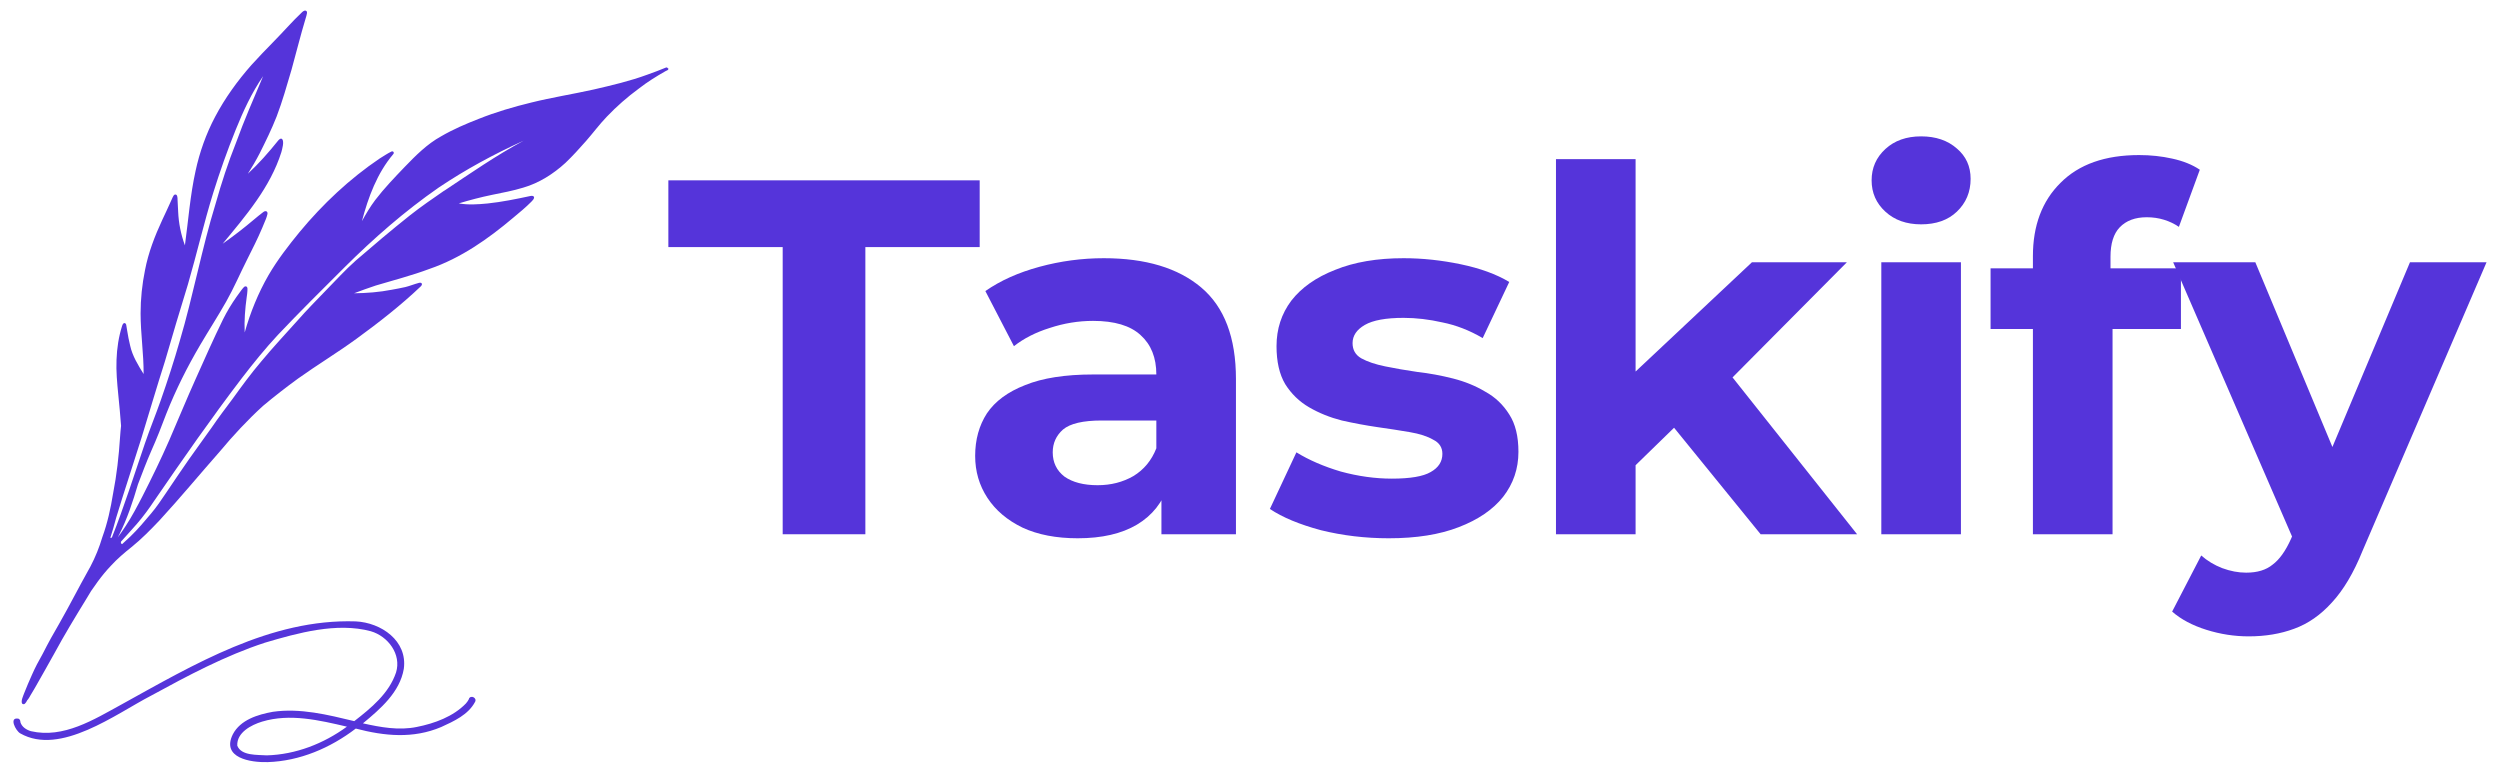
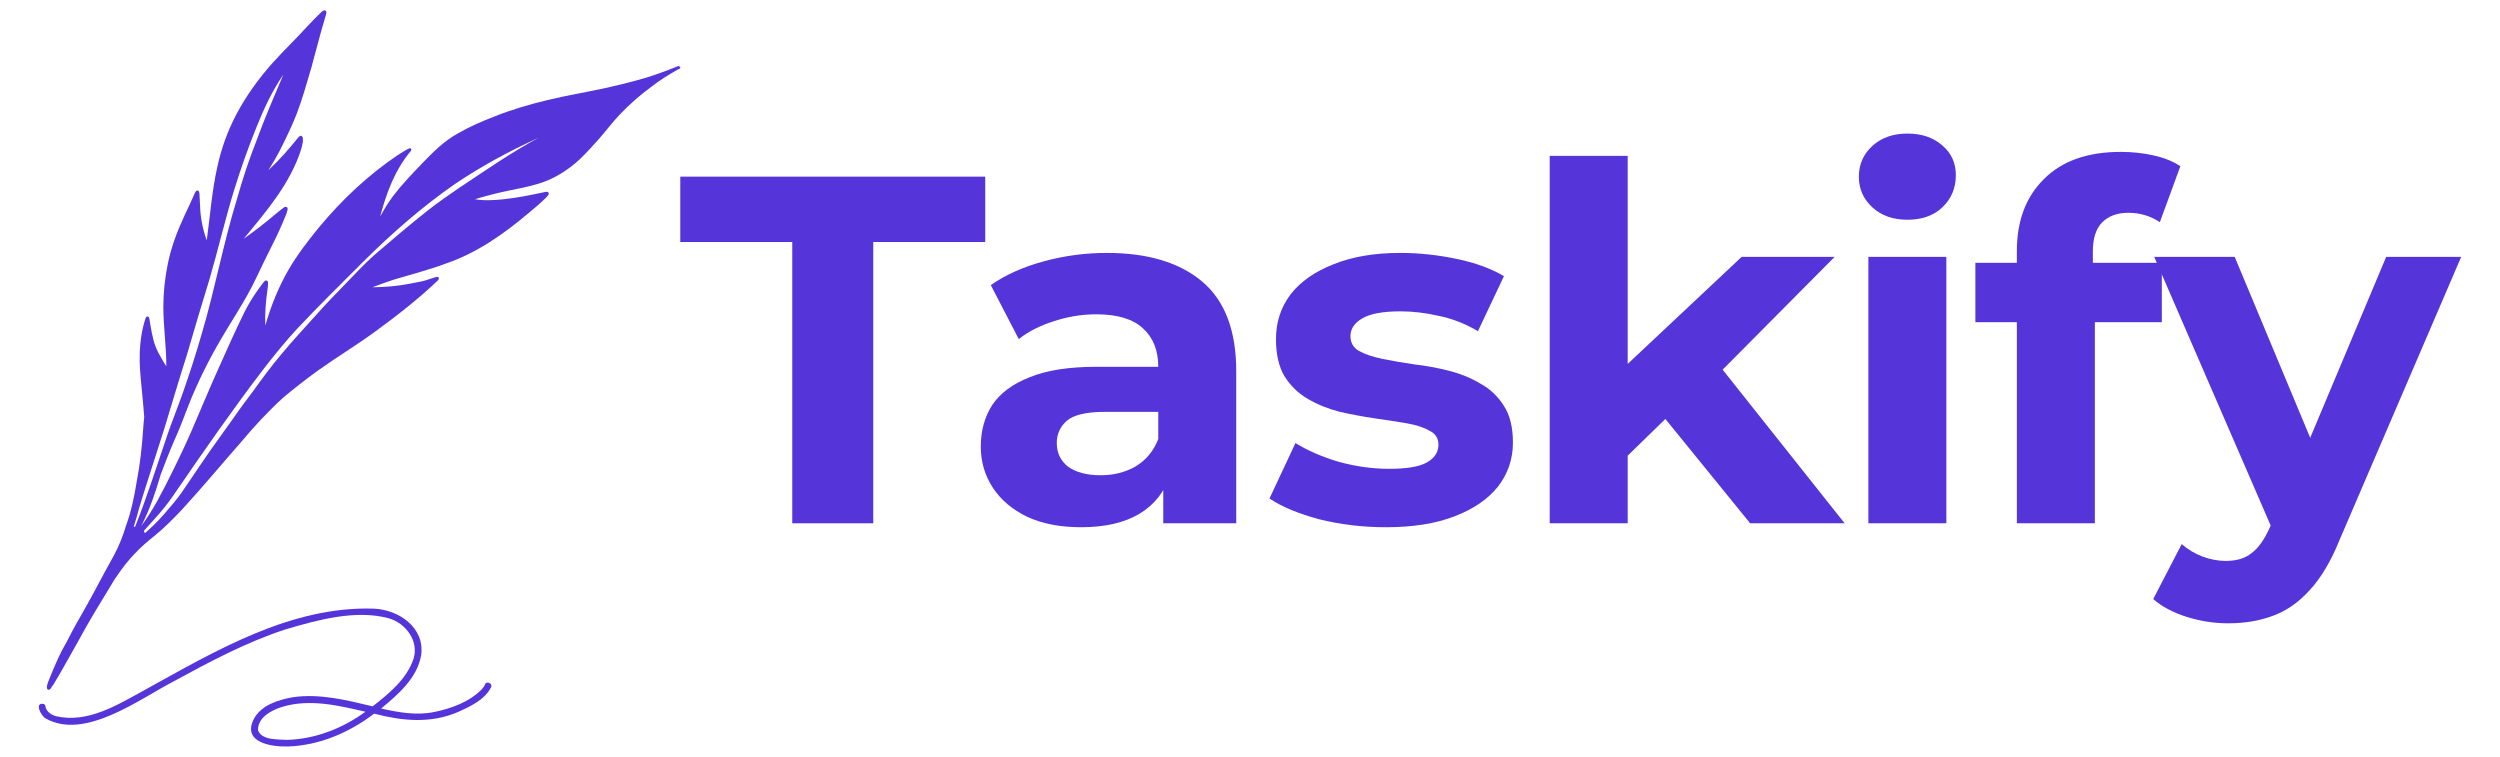
- <svg xmlns="http://www.w3.org/2000/svg" width="110" height="34" viewBox="0 0 110 34" fill="none">
+ <svg xmlns="http://www.w3.org/2000/svg" width="109" height="33" viewBox="0 0 110 34" fill="none">
  <path d="M29.384 3.005C29.37 2.978 29.339 2.961 29.308 2.97C29.038 3.084 28.768 3.182 28.489 3.283C27.722 3.566 26.925 3.752 26.127 3.937C25.215 4.141 24.284 4.286 23.376 4.512C22.592 4.702 21.812 4.932 21.059 5.232C20.492 5.453 19.934 5.692 19.411 5.997C18.791 6.337 18.29 6.845 17.803 7.349C17.355 7.817 16.903 8.286 16.509 8.803C16.288 9.095 16.102 9.413 15.924 9.731C16.203 8.679 16.593 7.619 17.306 6.779C17.36 6.713 17.298 6.633 17.222 6.668C17.041 6.757 16.872 6.872 16.7 6.978C15.379 7.87 14.201 8.98 13.186 10.204C12.69 10.809 12.212 11.428 11.817 12.104C11.361 12.895 11.015 13.748 10.767 14.627C10.741 14.106 10.785 13.585 10.856 13.067C10.869 12.975 10.883 12.886 10.887 12.793C10.887 12.732 10.905 12.643 10.843 12.608C10.798 12.586 10.754 12.608 10.723 12.643C10.683 12.683 10.652 12.727 10.617 12.771C10.546 12.864 10.475 12.961 10.408 13.059C10.187 13.372 9.988 13.704 9.815 14.049C9.389 14.919 9 15.799 8.605 16.682C8.207 17.566 7.839 18.468 7.453 19.356C7.086 20.196 6.682 21.022 6.266 21.84C6.04 22.277 5.81 22.715 5.539 23.13C5.424 23.307 5.305 23.479 5.181 23.647C5.198 23.612 5.216 23.581 5.234 23.545C5.597 22.834 5.845 22.074 6.071 21.309C6.257 20.819 6.443 20.328 6.651 19.851C6.895 19.307 7.112 18.755 7.32 18.198C7.737 17.146 8.242 16.139 8.818 15.162C9.19 14.53 9.589 13.912 9.952 13.271C10.293 12.67 10.563 12.033 10.874 11.419C11.104 10.96 11.339 10.5 11.538 10.027C11.596 9.894 11.653 9.757 11.707 9.62C11.729 9.554 11.755 9.483 11.769 9.413C11.769 9.386 11.773 9.355 11.755 9.329C11.715 9.267 11.636 9.289 11.587 9.329C11.445 9.435 11.312 9.545 11.175 9.66C10.732 10.036 10.271 10.389 9.797 10.725C10.812 9.497 11.893 8.242 12.38 6.695C12.415 6.562 12.513 6.231 12.415 6.12C12.349 6.063 12.274 6.143 12.234 6.191C11.822 6.704 11.387 7.199 10.905 7.645C11.091 7.353 11.268 7.053 11.427 6.744C11.693 6.213 11.955 5.679 12.172 5.126C12.429 4.45 12.624 3.756 12.827 3.067C13.036 2.316 13.222 1.555 13.448 0.809C13.47 0.738 13.492 0.667 13.505 0.592C13.505 0.57 13.514 0.543 13.505 0.521C13.492 0.482 13.443 0.455 13.403 0.468C13.368 0.477 13.332 0.499 13.302 0.526C12.85 0.95 12.446 1.423 12.012 1.86C11.693 2.187 11.37 2.519 11.064 2.859C10.448 3.557 9.899 4.317 9.465 5.139C9.07 5.886 8.782 6.695 8.605 7.521C8.366 8.6 8.286 9.704 8.136 10.796C7.963 10.323 7.861 9.824 7.839 9.316C7.83 9.148 7.821 8.971 7.812 8.79C7.812 8.706 7.812 8.524 7.684 8.564C7.644 8.586 7.622 8.631 7.6 8.675C7.56 8.754 7.524 8.838 7.489 8.922C7.378 9.179 7.254 9.426 7.139 9.678C6.811 10.385 6.527 11.118 6.381 11.883C6.253 12.511 6.186 13.151 6.186 13.788C6.186 14.68 6.324 15.56 6.319 16.457C6.076 16.064 5.827 15.666 5.726 15.206C5.672 14.99 5.632 14.773 5.597 14.557C5.588 14.495 5.575 14.428 5.566 14.367C5.557 14.322 5.557 14.265 5.522 14.234C5.442 14.172 5.389 14.278 5.371 14.345C5.22 14.822 5.145 15.326 5.127 15.829C5.105 16.338 5.154 16.846 5.203 17.354C5.247 17.814 5.296 18.273 5.327 18.737C5.305 18.905 5.296 19.073 5.282 19.241C5.229 20.067 5.136 20.894 4.977 21.707C4.87 22.361 4.733 23.006 4.503 23.634C4.37 24.08 4.197 24.513 3.98 24.924C3.945 24.982 3.913 25.043 3.882 25.101C3.453 25.865 3.058 26.648 2.624 27.408C2.363 27.854 2.11 28.309 1.876 28.773C1.703 29.074 1.543 29.379 1.406 29.692C1.286 29.958 1.171 30.227 1.065 30.497C1.025 30.612 0.91 30.841 0.972 30.956C1.065 31.04 1.14 30.93 1.198 30.811C1.211 30.797 1.224 30.784 1.233 30.771C1.269 30.722 1.3 30.674 1.326 30.62C1.397 30.501 1.468 30.386 1.534 30.271C1.827 29.763 2.11 29.25 2.398 28.738C2.828 27.942 3.298 27.169 3.772 26.396C3.851 26.267 3.927 26.139 4.007 26.007C4.104 25.865 4.201 25.728 4.303 25.587C4.485 25.34 4.68 25.101 4.893 24.88C5.154 24.593 5.482 24.314 5.788 24.071C6.231 23.713 6.629 23.307 7.019 22.896C7.927 21.91 8.782 20.876 9.669 19.869C10.258 19.162 10.891 18.481 11.569 17.862C12.07 17.442 12.588 17.04 13.115 16.656C13.957 16.055 14.843 15.52 15.681 14.91C16.669 14.19 17.634 13.439 18.52 12.595C18.547 12.564 18.578 12.528 18.56 12.484C18.543 12.427 18.472 12.435 18.423 12.449C18.224 12.502 18.033 12.581 17.838 12.63C17.639 12.674 17.435 12.714 17.236 12.749C16.691 12.855 16.133 12.899 15.579 12.904C15.893 12.785 16.212 12.67 16.531 12.564C17.324 12.325 18.126 12.122 18.901 11.83C20.279 11.357 21.484 10.509 22.587 9.576C22.858 9.351 23.133 9.125 23.381 8.874C23.425 8.821 23.491 8.772 23.5 8.697C23.5 8.608 23.394 8.608 23.327 8.626C22.707 8.759 22.082 8.887 21.453 8.953C21.037 8.993 20.603 9.024 20.186 8.949C20.669 8.803 21.157 8.675 21.653 8.573C22.113 8.48 22.579 8.392 23.026 8.255C23.722 8.052 24.346 7.654 24.878 7.168C25.197 6.863 25.494 6.536 25.786 6.204C26.096 5.851 26.375 5.471 26.703 5.131C27.133 4.68 27.603 4.269 28.103 3.902C28.476 3.61 28.874 3.363 29.286 3.129C29.317 3.111 29.348 3.102 29.379 3.084C29.406 3.067 29.415 3.036 29.401 3.005H29.384ZM5.172 24C5.172 24 5.172 24 5.163 24H5.167H5.172ZM6.231 19.25C6.572 18.136 6.9 17.018 7.254 15.909C7.586 14.773 7.919 13.637 8.269 12.511C8.658 11.176 8.969 9.819 9.381 8.489C9.673 7.552 10.001 6.624 10.369 5.714C10.701 4.892 11.073 4.083 11.578 3.35C11.166 4.326 10.741 5.294 10.382 6.288C10.036 7.159 9.744 8.047 9.491 8.949C8.876 10.942 8.503 13.001 7.91 14.999C7.657 15.882 7.374 16.757 7.068 17.628C6.851 18.251 6.594 18.874 6.381 19.497C5.907 20.881 5.469 22.277 4.928 23.638C4.919 23.647 4.91 23.656 4.901 23.665C4.884 23.66 4.866 23.665 4.853 23.669C4.946 23.377 5.034 23.081 5.11 22.785C5.469 21.601 5.863 20.43 6.231 19.25ZM19.548 8.387C19.034 8.741 18.52 9.095 18.033 9.479C17.222 10.124 16.434 10.791 15.65 11.468C15.193 11.874 14.781 12.329 14.351 12.767C13.926 13.209 13.496 13.642 13.093 14.101C12.557 14.698 12.008 15.286 11.494 15.905C11.042 16.435 10.63 17 10.222 17.566C9.921 17.968 9.615 18.37 9.332 18.786C8.995 19.267 8.645 19.736 8.308 20.218C7.972 20.704 7.639 21.19 7.312 21.68C7.103 21.99 6.895 22.303 6.651 22.591C6.364 22.931 6.067 23.289 5.739 23.603C5.615 23.713 5.495 23.824 5.376 23.939C5.376 23.939 5.376 23.939 5.371 23.939C5.314 23.925 5.314 23.872 5.327 23.828C5.562 23.567 5.796 23.311 6.027 23.046C6.306 22.723 6.558 22.379 6.793 22.025C8.043 20.204 9.305 18.388 10.648 16.629C11.148 15.98 11.667 15.339 12.225 14.738C13.186 13.721 14.179 12.74 15.171 11.751C16.451 10.478 17.816 9.285 19.3 8.255C20.483 7.459 21.741 6.779 23.039 6.191C21.826 6.841 20.691 7.632 19.548 8.392V8.387Z" fill="#5534DA" />
  <path d="M20.639 30.748C20.603 30.824 20.554 30.89 20.501 30.952C19.943 31.531 19.119 31.831 18.339 31.986C17.551 32.149 16.74 31.999 15.969 31.827C16.735 31.195 17.595 30.457 17.768 29.427C17.936 28.194 16.771 27.394 15.65 27.341C11.902 27.218 8.517 29.246 5.34 31C4.135 31.659 2.793 32.503 1.362 32.172C1.163 32.114 0.959 31.986 0.897 31.774C0.901 31.716 0.875 31.65 0.817 31.623C0.374 31.535 0.689 32.158 0.892 32.269C2.651 33.272 5.097 31.411 6.652 30.607C8.256 29.732 9.913 28.848 11.658 28.278C13.107 27.849 14.822 27.372 16.314 27.774C17.076 27.995 17.67 28.791 17.427 29.586C17.121 30.506 16.328 31.155 15.588 31.73C14.423 31.451 13.213 31.146 12.008 31.319C11.344 31.438 10.577 31.672 10.245 32.309C9.727 33.351 11.025 33.555 11.778 33.533C13.191 33.488 14.538 32.91 15.654 32.057C16.922 32.388 18.175 32.512 19.411 31.99C19.97 31.734 20.603 31.451 20.904 30.881C20.997 30.709 20.723 30.567 20.634 30.74L20.639 30.748ZM11.738 33.236C11.33 33.206 10.613 33.263 10.44 32.808C10.413 32.233 11.051 31.898 11.53 31.752C12.757 31.381 14.051 31.69 15.264 31.973C14.241 32.719 13.014 33.201 11.738 33.236Z" fill="#5534DA" />
  <path d="M34.438 23.507V10.872H29.408V7.935H43.106V10.872H38.076V23.507H34.438Z" fill="#5534DA" />
  <path d="M51.103 23.507V21.171L50.879 20.659V16.477C50.879 15.736 50.647 15.157 50.183 14.742C49.733 14.327 49.037 14.119 48.094 14.119C47.45 14.119 46.814 14.223 46.185 14.431C45.571 14.623 45.047 14.89 44.613 15.232L43.356 12.807C44.014 12.347 44.808 11.991 45.736 11.739C46.664 11.487 47.608 11.361 48.566 11.361C50.407 11.361 51.837 11.791 52.855 12.651C53.873 13.511 54.382 14.853 54.382 16.677V23.507H51.103ZM47.42 23.684C46.477 23.684 45.669 23.529 44.995 23.217C44.321 22.891 43.805 22.454 43.446 21.905C43.086 21.356 42.907 20.741 42.907 20.059C42.907 19.347 43.079 18.724 43.423 18.19C43.782 17.656 44.344 17.241 45.107 16.944C45.871 16.633 46.867 16.477 48.094 16.477H51.306V18.502H48.476C47.653 18.502 47.084 18.635 46.769 18.902C46.47 19.169 46.32 19.503 46.32 19.903C46.32 20.348 46.492 20.704 46.837 20.971C47.196 21.223 47.682 21.349 48.296 21.349C48.88 21.349 49.404 21.215 49.868 20.948C50.332 20.667 50.669 20.259 50.879 19.725L51.418 21.327C51.163 22.098 50.699 22.683 50.026 23.084C49.352 23.484 48.483 23.684 47.42 23.684Z" fill="#5534DA" />
  <path d="M61.107 23.684C60.074 23.684 59.079 23.566 58.12 23.329C57.177 23.076 56.429 22.765 55.875 22.394L57.042 19.903C57.596 20.244 58.248 20.526 58.996 20.748C59.76 20.956 60.508 21.06 61.242 21.06C62.05 21.06 62.619 20.963 62.949 20.77C63.293 20.578 63.465 20.311 63.465 19.97C63.465 19.688 63.331 19.48 63.061 19.347C62.806 19.198 62.462 19.087 62.028 19.013C61.594 18.939 61.115 18.865 60.591 18.791C60.082 18.716 59.565 18.62 59.041 18.502C58.517 18.368 58.038 18.175 57.604 17.923C57.17 17.671 56.818 17.33 56.548 16.9C56.294 16.47 56.167 15.914 56.167 15.232C56.167 14.475 56.384 13.808 56.818 13.229C57.267 12.651 57.911 12.199 58.749 11.873C59.588 11.531 60.591 11.361 61.758 11.361C62.582 11.361 63.42 11.45 64.274 11.628C65.127 11.806 65.838 12.065 66.407 12.406L65.239 14.876C64.656 14.534 64.064 14.305 63.465 14.186C62.881 14.053 62.312 13.986 61.758 13.986C60.98 13.986 60.411 14.09 60.052 14.297C59.692 14.505 59.513 14.772 59.513 15.098C59.513 15.395 59.64 15.617 59.895 15.765C60.164 15.914 60.516 16.032 60.95 16.121C61.384 16.21 61.856 16.292 62.365 16.366C62.889 16.425 63.413 16.522 63.937 16.655C64.461 16.789 64.933 16.982 65.352 17.234C65.786 17.471 66.138 17.805 66.407 18.235C66.677 18.65 66.811 19.198 66.811 19.881C66.811 20.622 66.587 21.282 66.138 21.86C65.689 22.424 65.037 22.869 64.184 23.195C63.346 23.521 62.32 23.684 61.107 23.684Z" fill="#5534DA" />
  <path d="M71.359 21.06L71.449 16.833L77.086 11.539H81.263L75.851 16.989L74.032 18.457L71.359 21.06ZM68.463 23.507V7.001H71.966V23.507H68.463ZM77.468 23.507L73.381 18.479L75.582 15.788L81.712 23.507H77.468Z" fill="#5534DA" />
  <path d="M82.778 23.507V11.539H86.281V23.507H82.778ZM84.529 9.871C83.885 9.871 83.361 9.685 82.957 9.314C82.553 8.944 82.351 8.484 82.351 7.935C82.351 7.387 82.553 6.927 82.957 6.556C83.361 6.185 83.885 6 84.529 6C85.173 6 85.697 6.178 86.101 6.534C86.505 6.875 86.707 7.32 86.707 7.869C86.707 8.447 86.505 8.929 86.101 9.314C85.712 9.685 85.188 9.871 84.529 9.871Z" fill="#5534DA" />
  <path d="M89.448 23.507V11.272C89.448 9.922 89.853 8.847 90.661 8.047C91.47 7.231 92.623 6.823 94.12 6.823C94.629 6.823 95.115 6.875 95.579 6.979C96.058 7.083 96.463 7.246 96.792 7.468L95.871 9.982C95.677 9.848 95.46 9.745 95.22 9.67C94.981 9.596 94.726 9.559 94.457 9.559C93.947 9.559 93.551 9.707 93.266 10.004C92.997 10.286 92.862 10.716 92.862 11.294V12.406L92.952 13.897V23.507H89.448ZM87.585 14.475V11.806H95.961V14.475H87.585Z" fill="#5534DA" />
  <path d="M98.942 28C98.314 28 97.692 27.904 97.079 27.711C96.465 27.518 95.963 27.251 95.574 26.91L96.854 24.441C97.123 24.678 97.43 24.863 97.775 24.997C98.134 25.13 98.486 25.197 98.83 25.197C99.324 25.197 99.713 25.078 99.998 24.841C100.297 24.619 100.567 24.241 100.806 23.707L101.435 22.239L101.705 21.86L106.039 11.539H109.408L103.95 24.241C103.561 25.205 103.112 25.961 102.603 26.51C102.109 27.058 101.555 27.444 100.941 27.666C100.342 27.889 99.676 28 98.942 28ZM101.009 23.974L95.619 11.539H99.234L103.411 21.549L101.009 23.974Z" fill="#5534DA" />
</svg>
